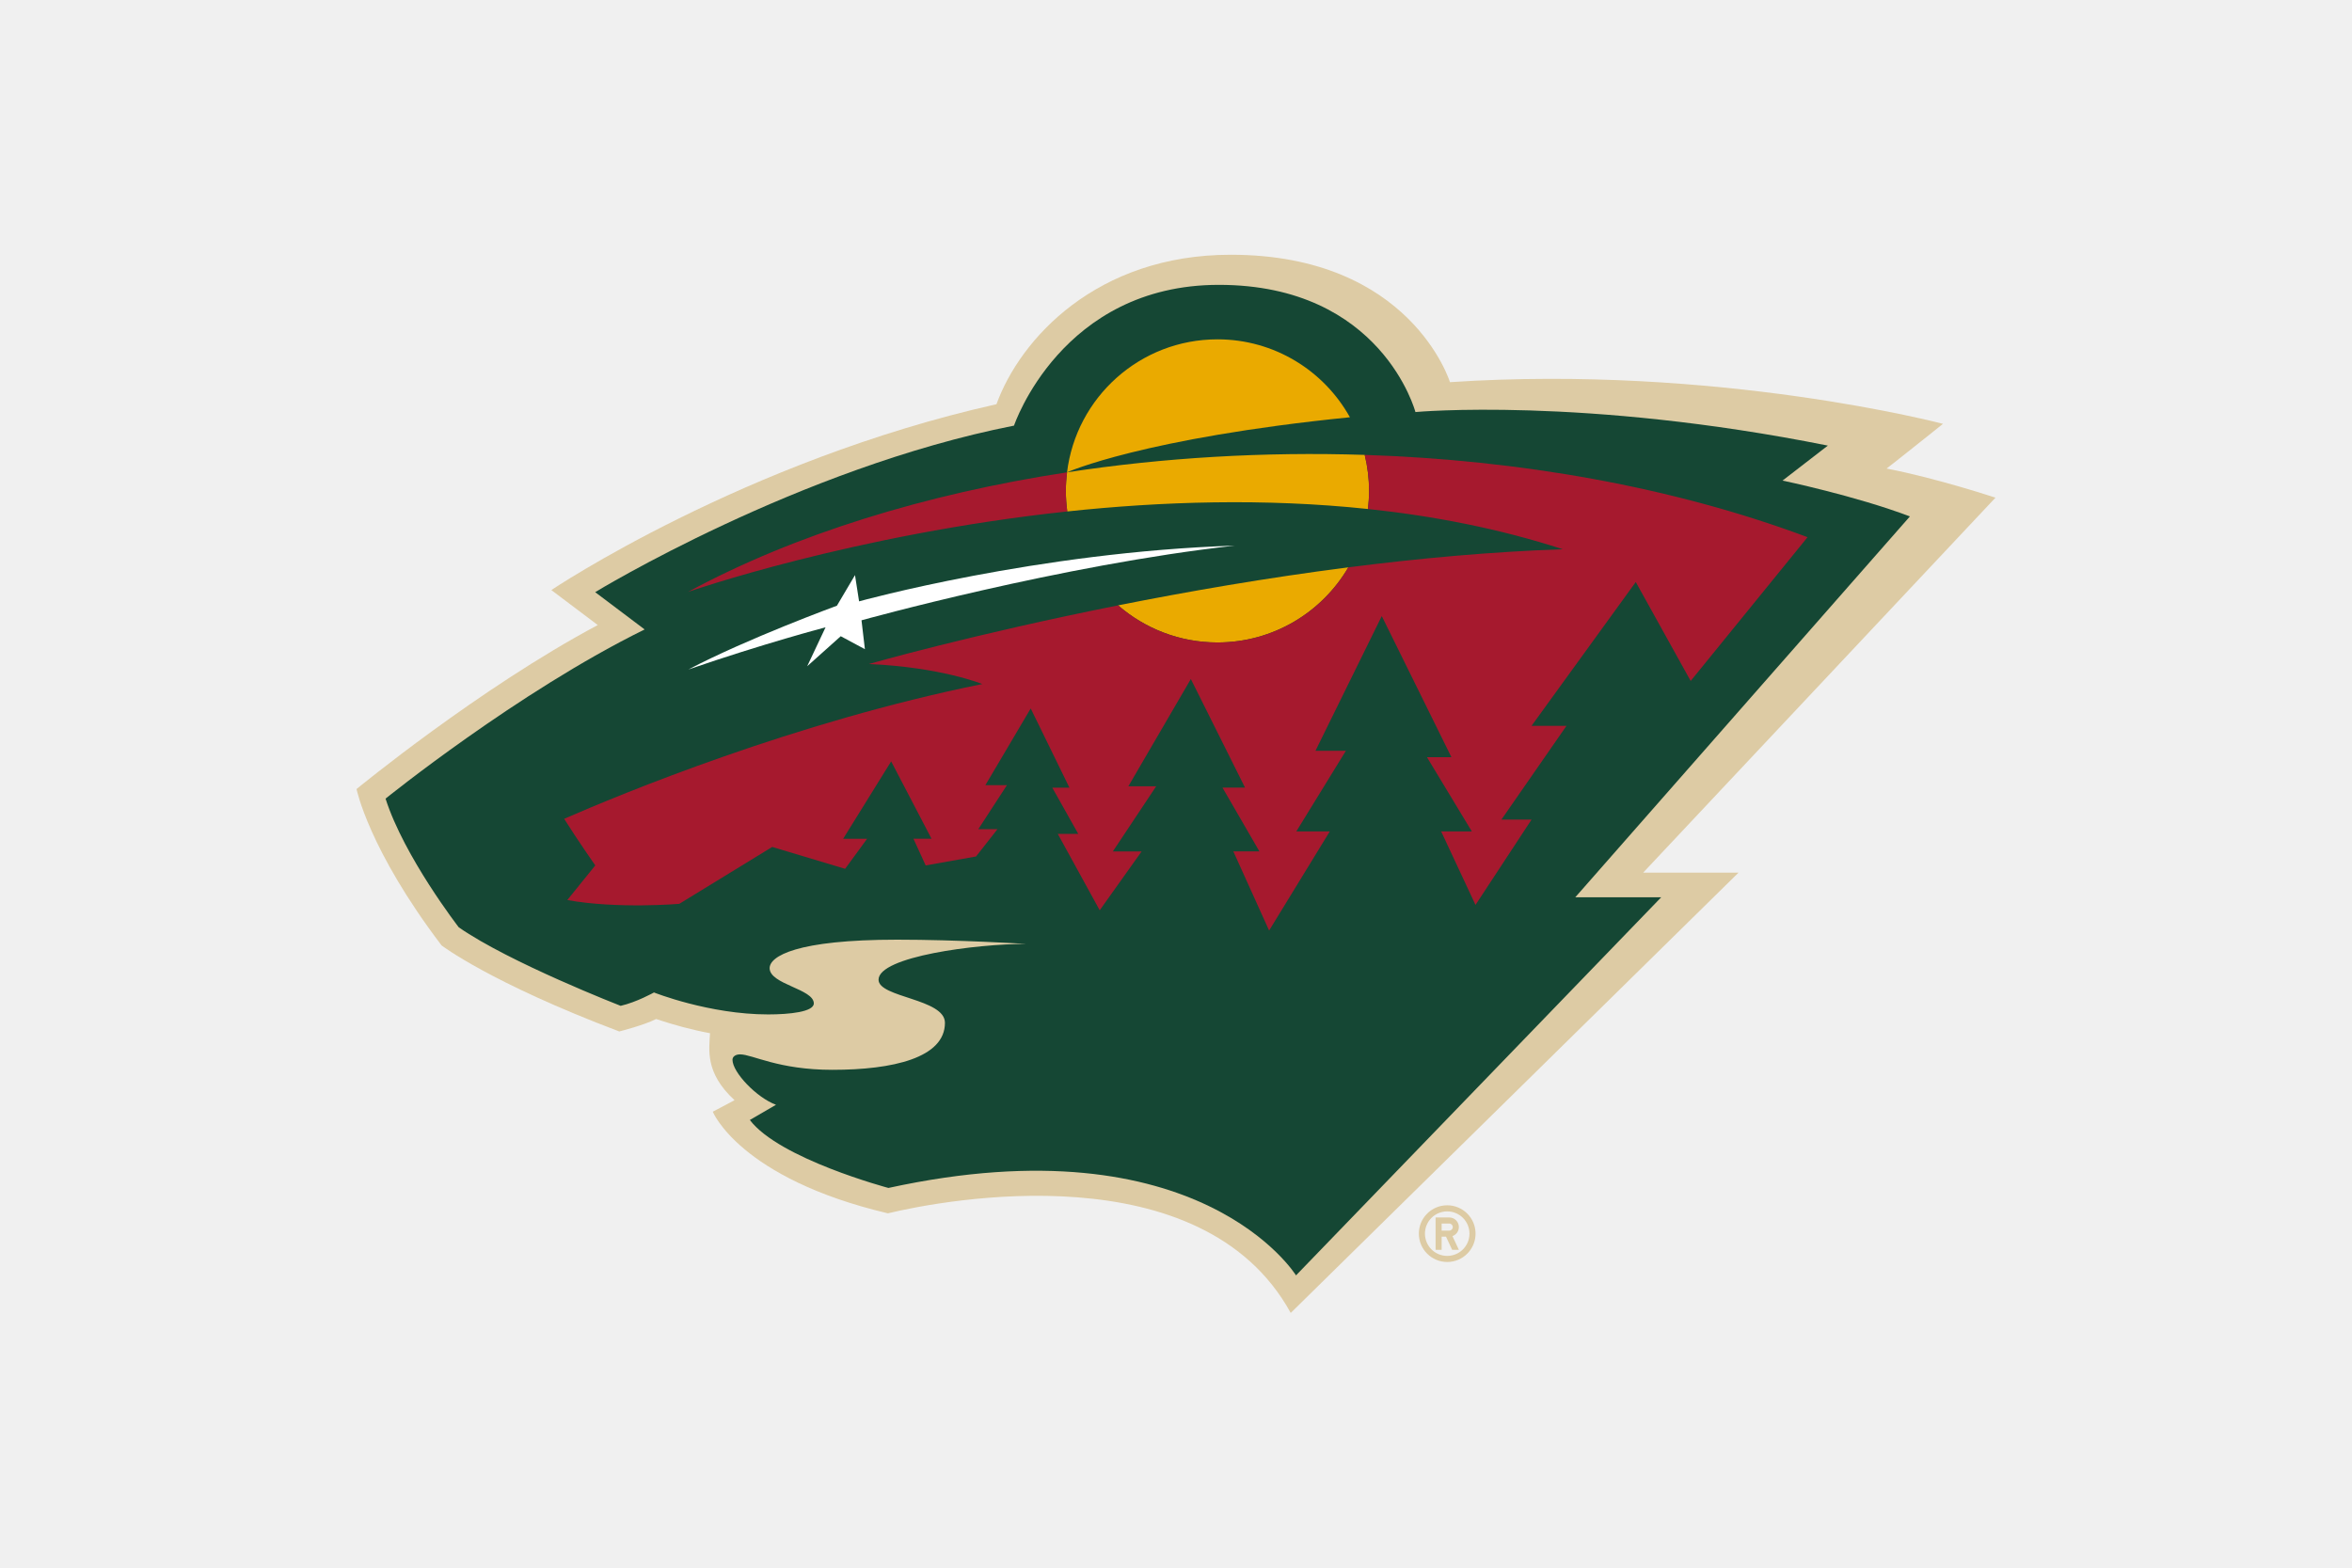
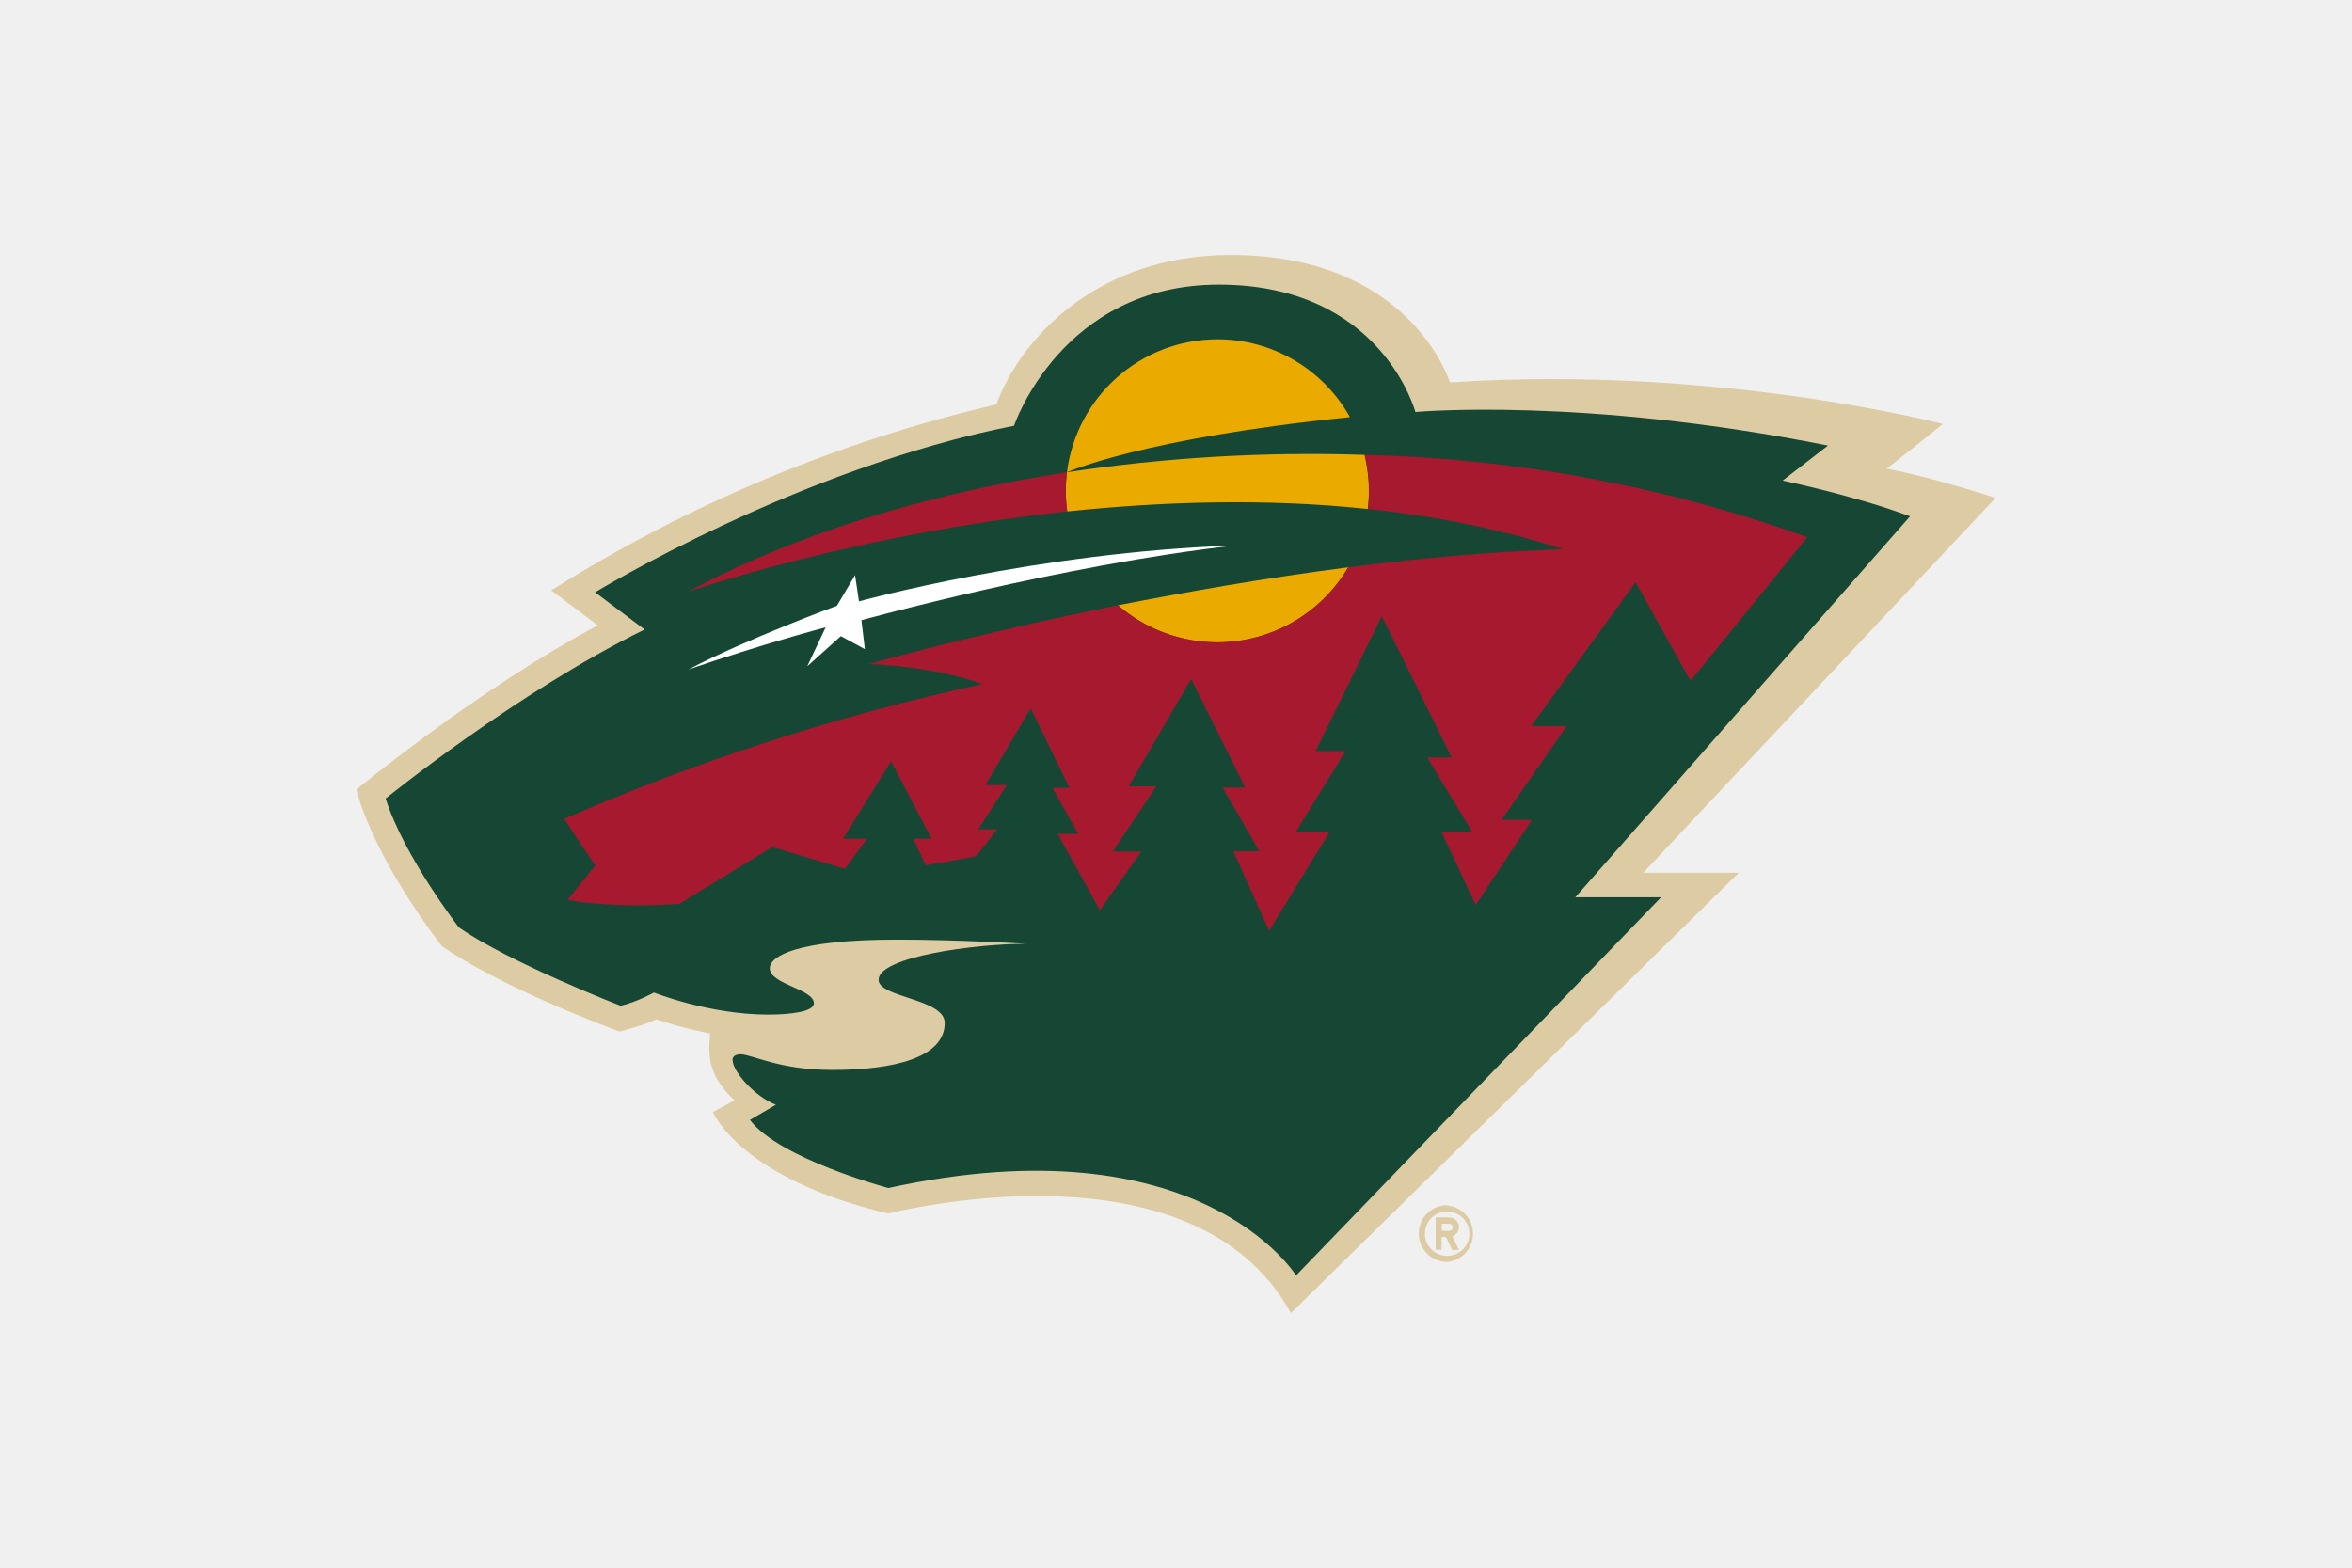
<svg xmlns="http://www.w3.org/2000/svg" viewBox="0 0 960 640">
-   <path fill="#ddcba4" d="M590.7 492.055c-6.388 0-11.575 5.179-11.575 11.572 0 6.386 5.187 11.572 11.575 11.572s11.567-5.186 11.567-11.571c0-6.395-5.178-11.574-11.567-11.574m0 20.661a9.07 9.07 0 0 1-6.43-2.66 9.09 9.09 0 0 1-2.659-6.43 9.077 9.077 0 0 1 9.089-9.083c5.022 0 9.087 4.061 9.087 9.083s-4.065 9.09-9.087 9.09m4.755-11.772a3.925 3.925 0 0 0-2.425-3.623 3.9 3.9 0 0 0-1.502-.297h-5.576v13.21h2.479v-5.365h1.779l2.504 5.364h2.741l-2.614-5.594a3.93 3.93 0 0 0 2.614-3.695m-3.927 1.445h-3.097v-2.89h3.097a1.45 1.45 0 0 1 1.448 1.446 1.45 1.45 0 0 1-1.448 1.444M814.47 203.177s-23.828-7.933-44.448-11.897c.253-.046 23.032-18.25 23.032-18.25s-91.882-24.271-201.231-17.01c0 0-15.927-52.02-89.455-52.02-54.713 0-85.942 34.3-95.652 61.015-103.16 23.092-181.681 75.874-181.681 75.874l18.951 14.285c-48.541 25.866-98.456 66.947-98.456 66.947s4.895 24.624 34.704 63.84c0 0 19.96 15.269 72.53 35.127 0 0 10.055-2.534 15.047-5.076 7.213 2.41 14.655 4.443 21.987 5.787-.298 6.619-2.211 16.097 10.013 27.347l-8.884 4.71s10.977 27.191 71.47 41.48c23.099-5.57 128.171-25.435 164.43 40.663l182.789-179.76h-38.925z" />
-   <path fill="#154734" d="M779.552 210.83c-22.245-8.438-51.985-14.636-51.985-14.636l18.493-14.28c-99.9-20.015-168.331-13.698-168.331-13.698s-13.695-51.927-80.241-51.927c-64.335 0-83.604 57.466-83.604 57.466-88.068 17.357-170.954 67.991-170.954 67.991l20.19 15.222c-51.934 25.553-105.75 69.072-105.75 69.072 7.612 23.801 29.887 52.538 29.887 52.538 20.684 14.392 66.07 32.05 66.07 32.05 6.536-1.496 13.598-5.459 13.598-5.459s22.55 8.964 46.614 8.964c8.794 0 18.63-1.057 18.63-4.494 0-5.935-18.031-7.745-18.031-14.388 0-4.841 10.838-11.635 52.042-11.635 24.673 0 52.604 1.723 52.604 1.723-20.311 0-60.193 5.163-60.193 14.627 0 7.333 27.1 7.716 27.1 17.594 0 14.298-21.221 19.19-45.941 19.19-22.136 0-32.635-6.309-37.67-6.309-1.927 0-3.105.96-3.105 2.204 0 5.14 9.864 15.475 17.76 18.374l-10.676 6.203c11.977 15.856 56.565 27.752 56.565 27.752 127.21-27.757 166.358 35.694 166.358 35.694l149.05-154.347h-35.07z" />
-   <path fill="#eaaa00" d="M557.024 185.707c-40.988-1.337-82.148 1.097-121.497 7.116a63 63 0 0 0-.485 7.58c0 2.85.216 5.647.58 8.395 38.301-4.089 80.521-5.473 122.718-1.003.287-2.43.459-4.89.459-7.391 0-5.068-.629-9.98-1.775-14.697m-60.098 76.575c22.776 0 42.671-12.33 53.415-30.664-33.584 4.302-65.749 9.898-93.962 15.518 10.872 9.427 25.027 15.146 40.547 15.146m0-123.75c-31.607 0-57.659 23.695-61.399 54.29 0 0 31.033-13.976 115.457-22.479-10.563-18.974-30.808-31.811-54.059-31.811z" />
-   <path fill="#a6192e" d="M557.024 185.707a62.2 62.2 0 0 1 1.774 14.697c0 2.5-.171 4.962-.458 7.39 26.847 2.838 53.696 8.041 79.536 16.431-29.154.993-58.865 3.722-87.535 7.392-10.744 18.336-30.639 30.664-53.416 30.664-15.518 0-29.674-5.717-40.546-15.145-59.767 11.916-101.755 23.942-101.755 23.942 29.59 1.317 46.31 8.177 46.31 8.177-76.474 15.46-147.574 44.936-170.663 55.02 5.515 8.773 12.702 19.028 12.702 19.028l-11.421 14.129c20.414 3.714 45.713 1.553 45.713 1.553l37.923-23.225 29.758 8.927 8.971-12.263h-9.775l19.597-31.598 16.476 31.584h-7.38l4.991 10.893 20.56-3.654 8.756-11.152h-7.828l11.685-17.963H402.2l18.499-31.312 15.803 32.335-7-.004L440.1 340.42h-8.357l17.121 31.193 17.106-24.026h-11.744l17.687-26.599H460.56l25.5-43.777 22.117 44.331h-9.204l15.073 26.035h-10.645l14.605 32.307 24.758-40.457h-13.662l20.229-32.908h-12.413l27.072-55.014 28.432 57.618h-9.982l18.304 30.296h-12.516l14.017 30.015 22.873-34.834h-12.3l26.558-38.28h-14.258l42.544-58.715 22.412 40.39 47.702-58.694c-54.961-20.562-117.635-31.533-180.752-33.594m-121.983 14.697c0-2.568.184-5.095.486-7.581-57.512 8.794-111.163 25.255-154.689 48.82 0 0 67.179-23.491 154.784-32.845a64 64 0 0 1-.581-8.394" />
-   <path fill="#fff" d="M504.038 222.747c-80.757 2.608-153.375 22.752-153.392 22.752-.555-3.602-1.103-7.087-1.666-10.71-2.502 4.233-4.881 8.289-7.381 12.487-.008 0-36.533 13.387-60.623 26.042 30.912-10.657 55.985-17.223 55.985-17.223a1503 1503 0 0 1-7.492 15.89c4.637-4.139 9.058-8.102 13.695-12.253 3.322 1.771 6.5 3.508 9.857 5.296-.471-3.95-.91-7.79-1.386-11.793.012-.008 81.486-22.662 152.403-30.489" />
+   <path fill="#ddcba4" d="M590.7 492a11.6 11.6 0 1 0 0 23.2 11.6 11.6 0 0 0 0-23.1m0 20.6a9 9 0 0 1-6.4-2.6 9 9 0 0 1-2.7-6.5 9 9 0 0 1 9.1-9 9 9 0 0 1 0 18.1m4.8-11.8a4 4 0 0 0-2.5-3.6l-1.5-.3H586v13.2h2.4V505h1.8l2.5 5.3h2.8l-2.7-5.6a4 4 0 0 0 2.7-3.7m-4 1.5h-3v-2.9h3a1.5 1.5 0 0 1 1.5 1.4 1.5 1.5 0 0 1-1.5 1.5m223-299.2s-23.9-8-44.5-12c.3 0 23-18.2 23-18.2s-91.8-24.2-201.2-17c0 0-15.9-52-89.4-52-54.7 0-86 34.3-95.7 61A595 595 0 0 0 225 241l19 14.3c-48.6 25.8-98.5 67-98.5 67s5 24.5 34.7 63.8c0 0 20 15.2 72.6 35 0 0 10-2.4 15-5q11 3.7 22 5.8c-.3 6.6-2.2 16.1 10 27.3L291 454s11 27.1 71.5 41.4c23.1-5.5 128.2-25.4 164.4 40.7l182.8-179.8h-39z" />
+   <path fill="#154734" d="M779.6 210.8c-22.3-8.4-52-14.6-52-14.6l18.5-14.3c-100-20-168.4-13.7-168.4-13.7s-13.7-52-80.2-52c-64.3 0-83.6 57.6-83.6 57.6-88 17.3-171 68-171 68l20.2 15.2c-52 25.5-105.7 69-105.7 69 7.6 23.8 29.9 52.6 29.9 52.6 20.6 14.4 66 32 66 32 6.6-1.5 13.6-5.4 13.6-5.4s22.6 9 46.6 9c8.8 0 18.7-1.1 18.7-4.6 0-5.9-18-7.7-18-14.3 0-4.9 10.8-11.7 52-11.7 24.7 0 52.6 1.7 52.6 1.7-20.3 0-60.2 5.2-60.2 14.7 0 7.3 27 7.7 27 17.6 0 14.3-21.1 19.2-45.8 19.2-22.2 0-32.7-6.4-37.7-6.4q-3 .2-3.1 2.2c0 5.2 9.8 15.5 17.7 18.4l-10.6 6.2c12 15.9 56.5 27.8 56.5 27.8C489.8 457.2 529 520.7 529 520.7l149-154.4h-35z" />
+   <path fill="#eaaa00" d="M557 185.7a665 665 0 0 0-121.5 7.1 63 63 0 0 0-.5 7.6q0 4.3.6 8.4c38.3-4 80.5-5.5 122.7-1a63 63 0 0 0-1.3-22m-60 76.5a62 62 0 0 0 53.3-30.7c-33.5 4.3-65.7 10-94 15.5a62 62 0 0 0 40.6 15.2m0-123.8a62 62 0 0 0-61.4 54.3s31-14 115.5-22.5a62 62 0 0 0-54-31.8" />
+   <path fill="#a6192e" d="M557 185.7a62 62 0 0 1 1.8 14.7q0 3.8-.5 7.4c26.9 2.8 53.7 8 79.6 16.4-29.2 1-58.9 3.7-87.6 7.4a62 62 0 0 1-94 15.5c-59.7 12-101.7 24-101.7 24 29.6 1.3 46.3 8.2 46.3 8.2a908 908 0 0 0-170.6 55c5.5 8.7 12.7 19 12.7 19l-11.4 14.1c20.4 3.7 45.7 1.6 45.7 1.6l37.9-23.2 29.7 8.9 9-12.3h-9.8l19.6-31.6 16.5 31.6h-7.4l5 10.9 20.6-3.7 8.7-11.1h-7.8l11.7-18h-8.8l18.5-31.3 15.8 32.4h-7l10.6 18.8h-8.4l17.2 31.2 17-24h-11.7L472 321h-11.3l25.5-43.8 22 44.3H499l15 26h-10.6L518 380l24.8-40.5H529l20.2-32.9H537l27-55 28.5 57.6h-10l18.3 30.3h-12.5l14 30 23-34.8h-12.4l26.6-38.3H625l42.6-58.7L690 278l47.7-58.7A576 576 0 0 0 557 185.7m-122 14.7q0-3.8.5-7.6c-57.5 8.8-111.1 25.3-154.7 48.8 0 0 67.2-23.4 154.8-32.8a64 64 0 0 1-.6-8.4" />
+   <path fill="#fff" d="M504 222.7c-80.7 2.7-153.3 22.8-153.4 22.8l-1.6-10.7-7.4 12.5s-36.5 13.4-60.6 26c30.9-10.6 56-17.2 56-17.2l-7.5 15.9 13.7-12.3 9.8 5.3-1.4-11.8s81.5-22.6 152.4-30.5" />
</svg>
